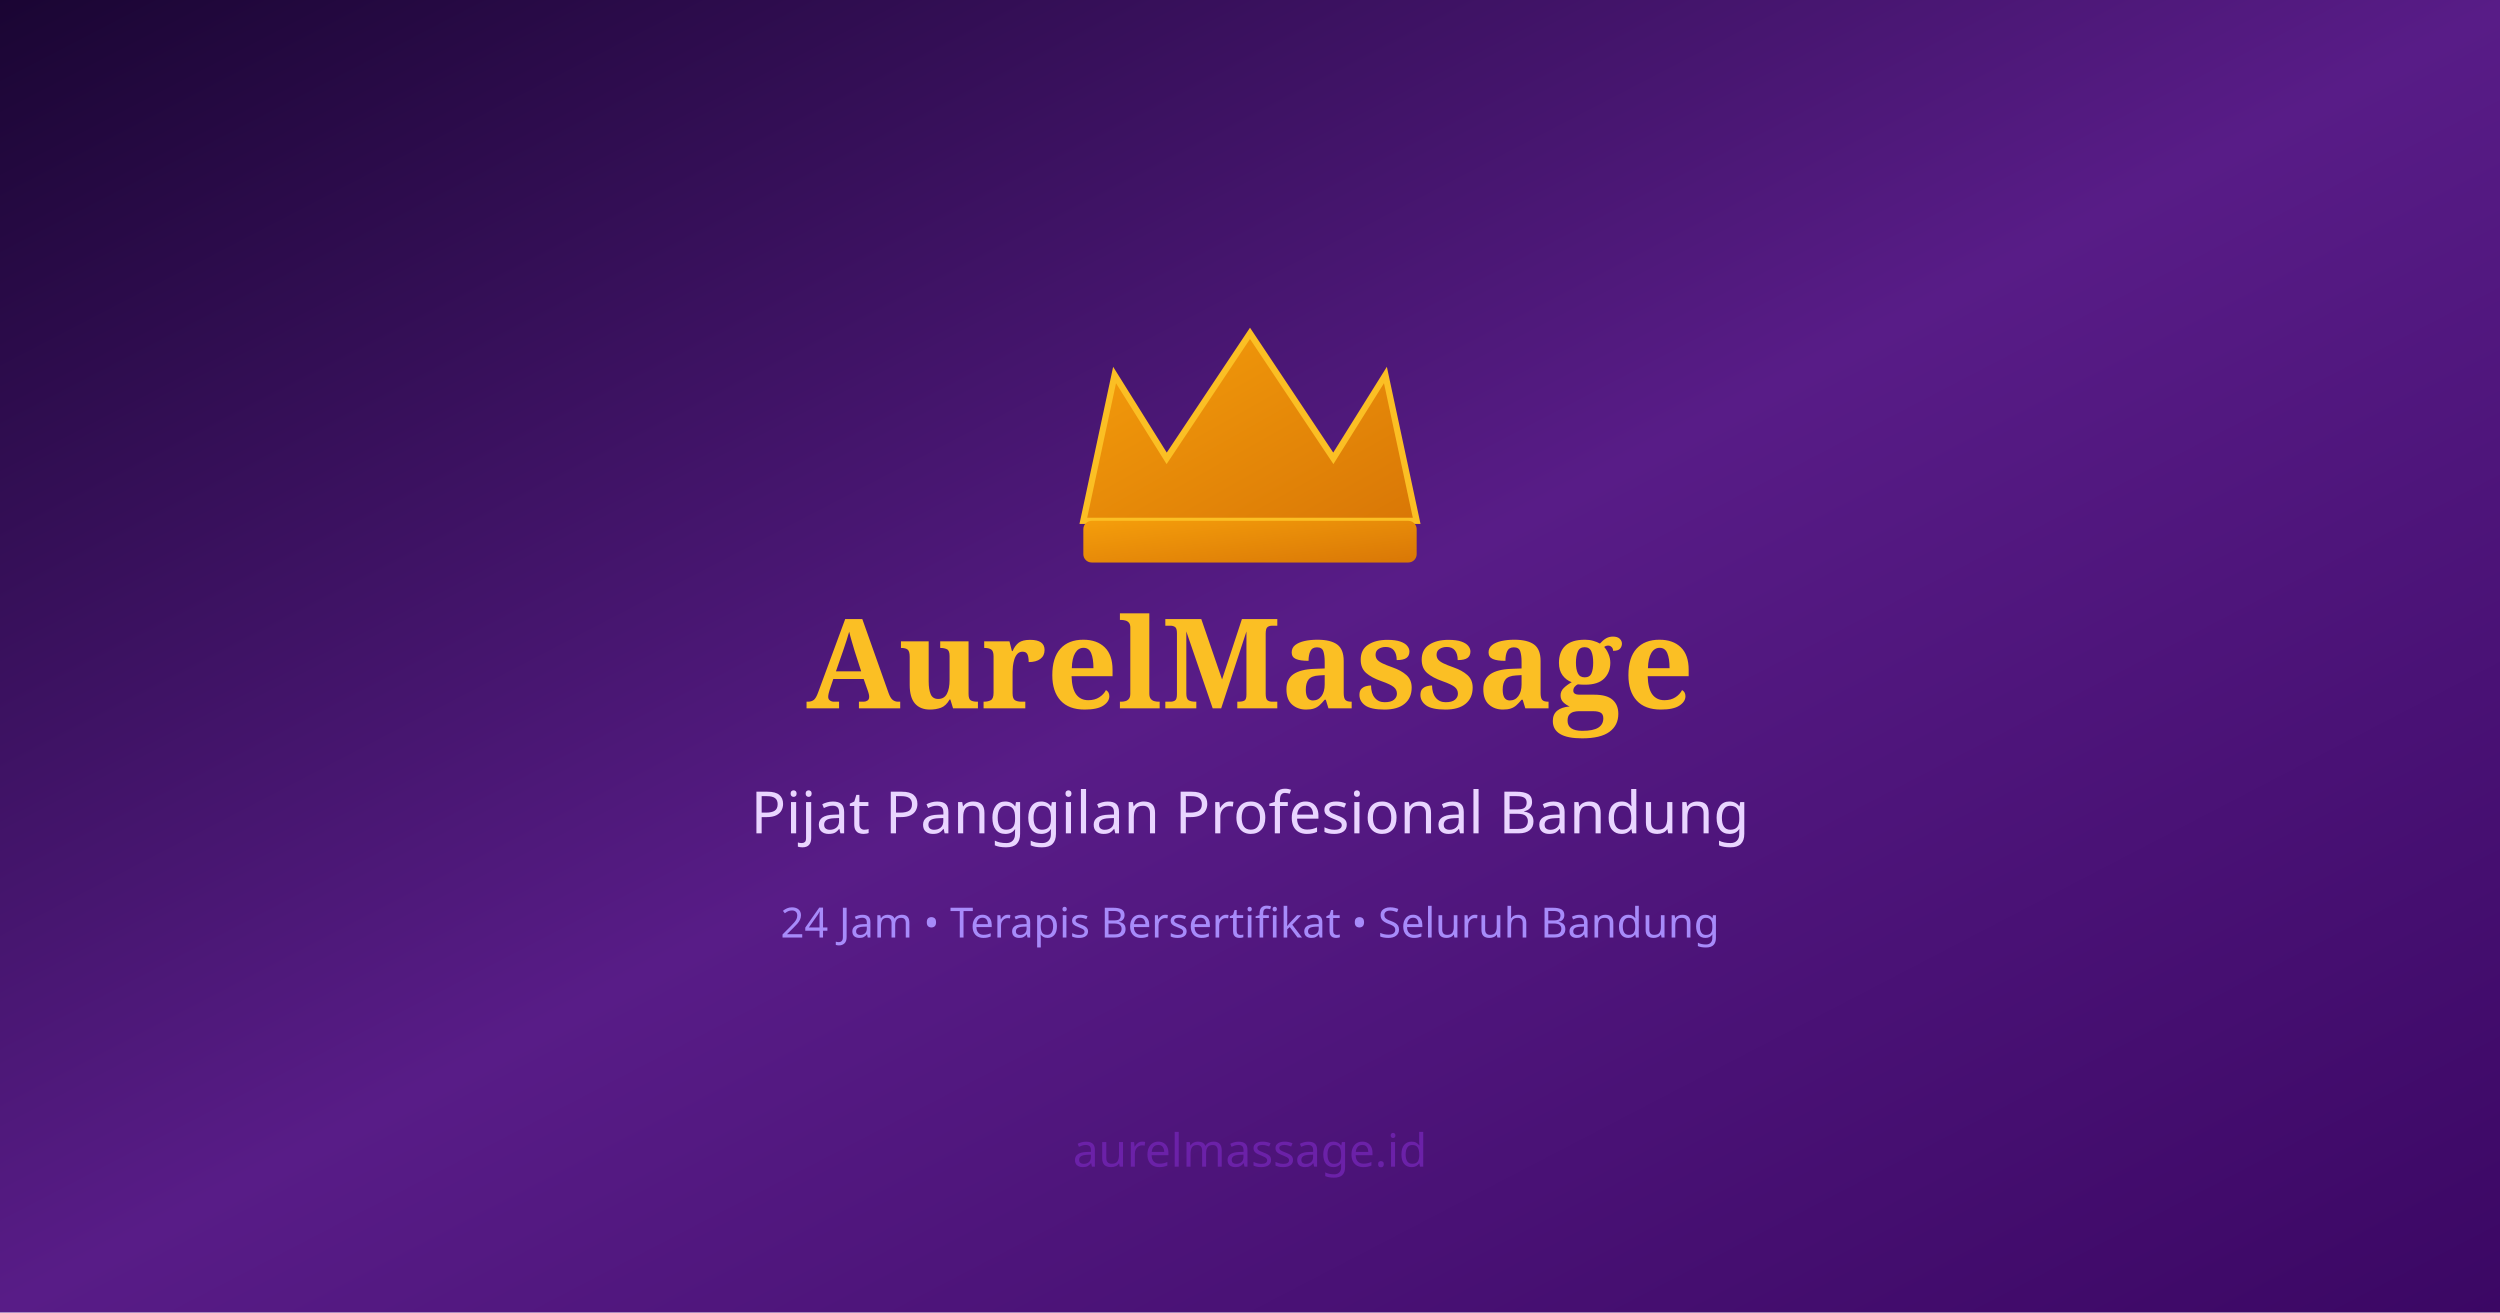
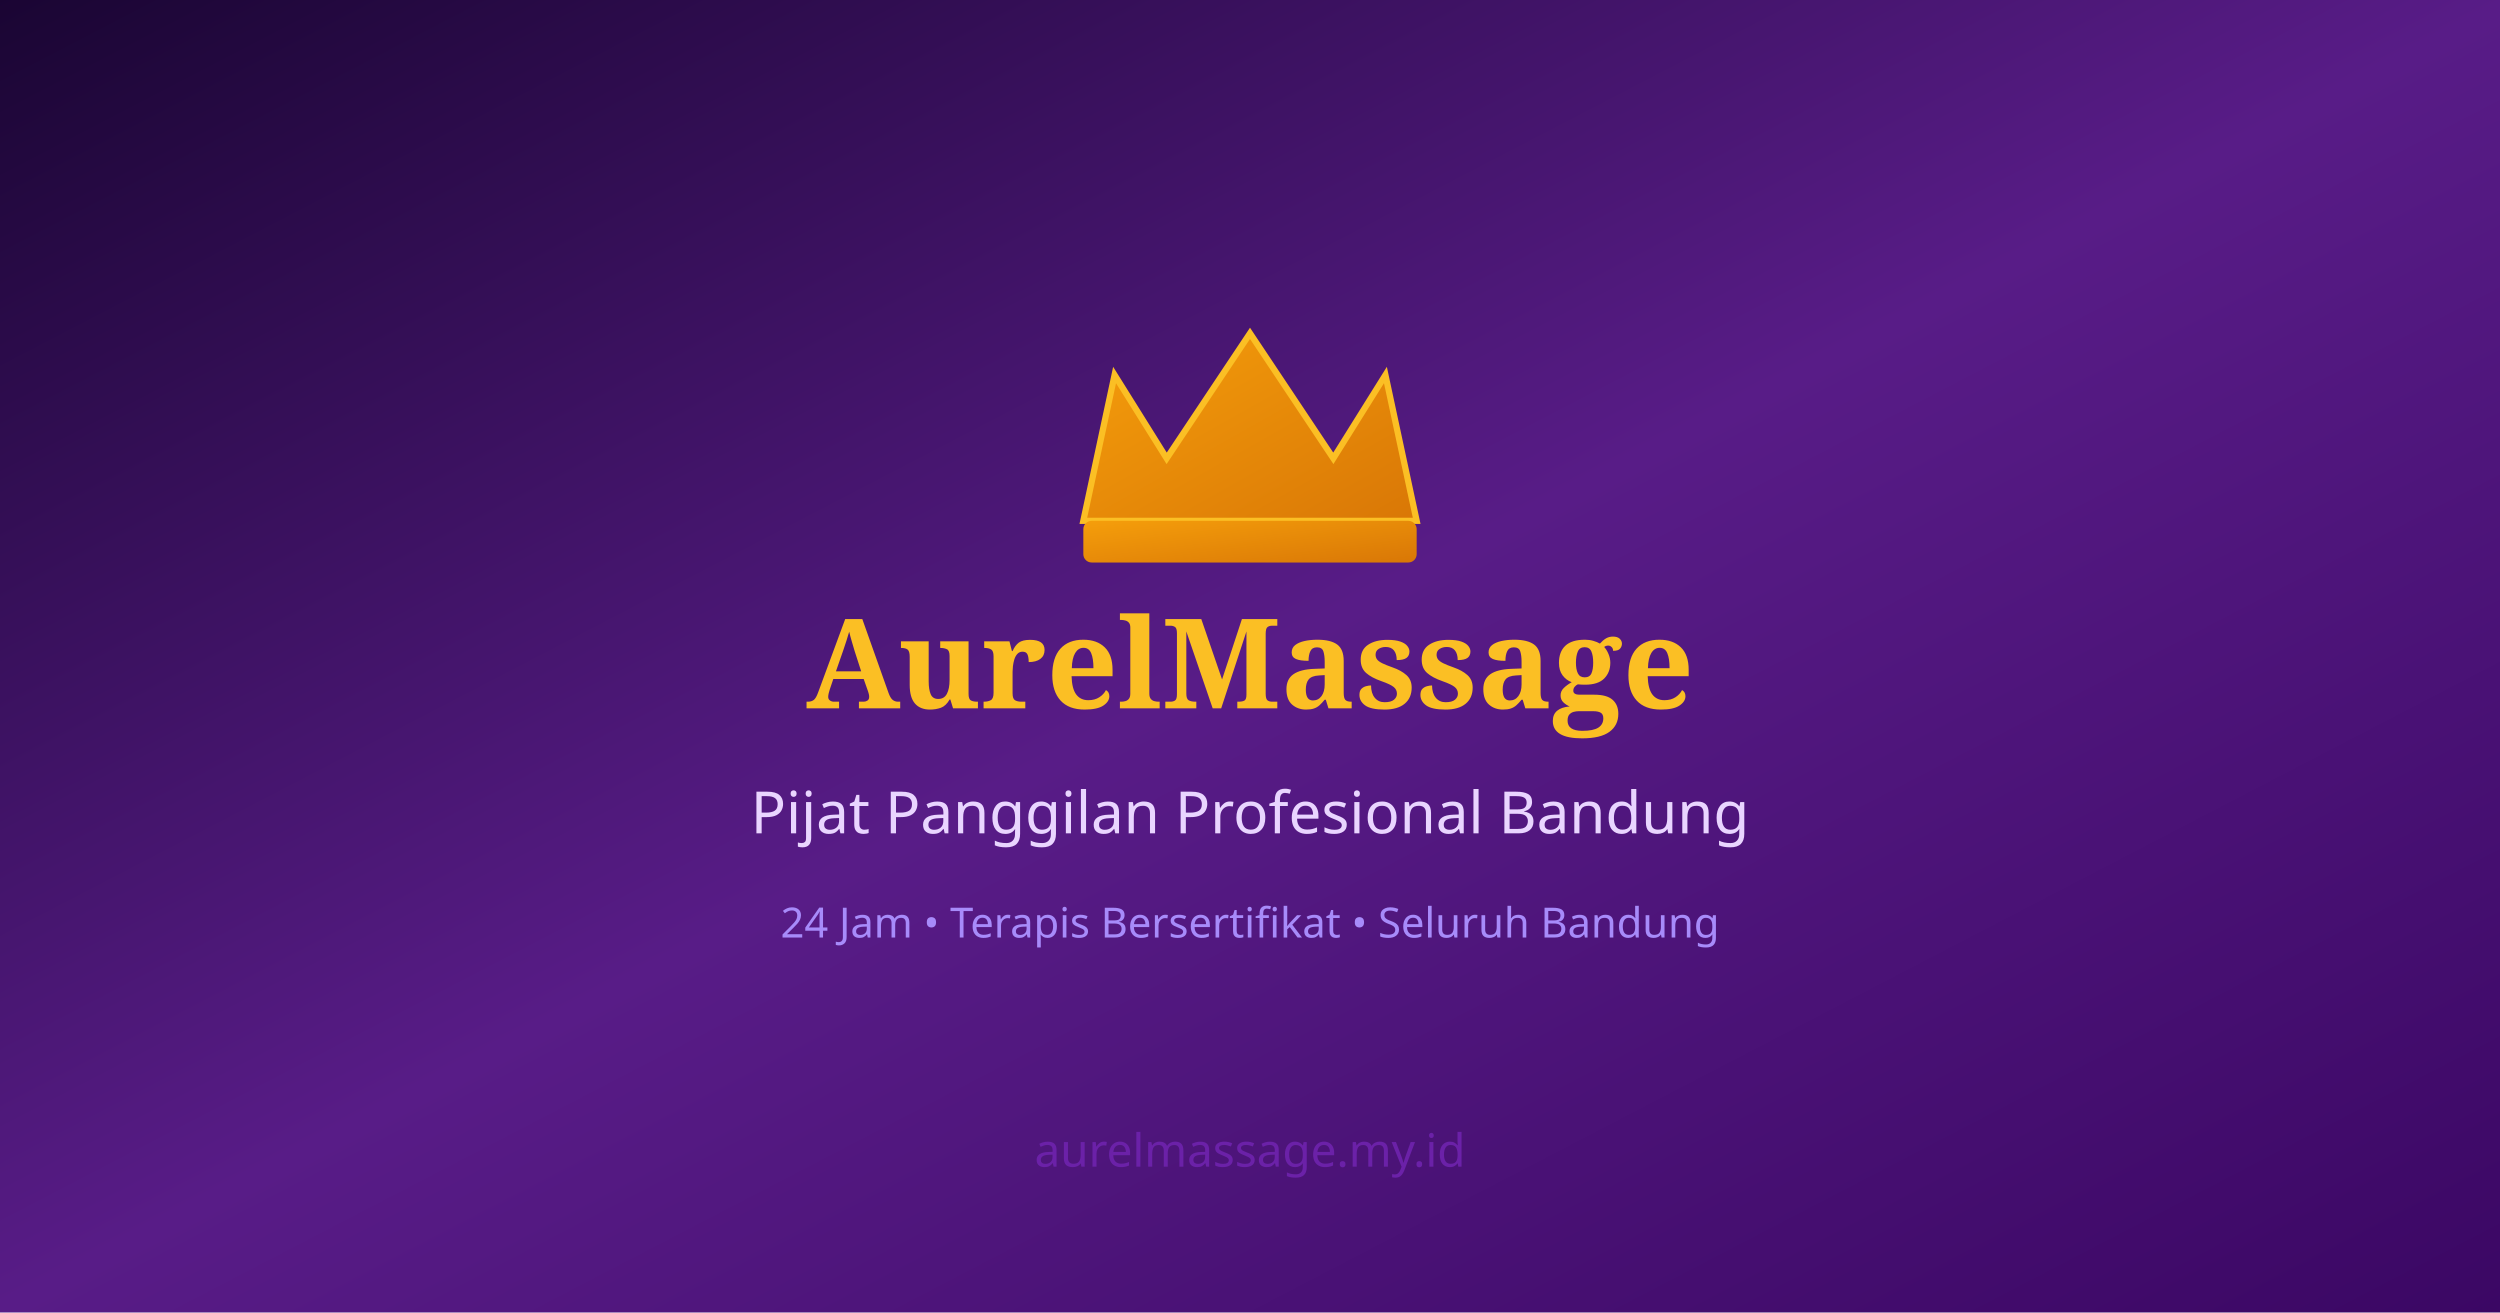
<svg xmlns="http://www.w3.org/2000/svg" viewBox="0 0 1200 630">
  <defs>
    <linearGradient id="ogbg" x1="0%" y1="0%" x2="100%" y2="100%">
      <stop offset="0%" style="stop-color:#1a0533" />
      <stop offset="50%" style="stop-color:#581c87" />
      <stop offset="100%" style="stop-color:#3b0764" />
    </linearGradient>
    <linearGradient id="ogcrown" x1="0%" y1="0%" x2="100%" y2="100%">
      <stop offset="0%" style="stop-color:#f59e0b" />
      <stop offset="100%" style="stop-color:#d97706" />
    </linearGradient>
  </defs>
  <rect width="1200" height="630" fill="url(#ogbg)" />
  <path d="M 520 250 L 535 180 L 560 220 L 600 160 L 640 220 L 665 180 L 680 250 Z" fill="url(#ogcrown)" stroke="#fbbf24" stroke-width="3" />
  <rect x="520" y="250" width="160" height="20" rx="4" fill="url(#ogcrown)" />
  <text x="600" y="340" font-family="serif" font-size="60" font-weight="bold" fill="#fbbf24" text-anchor="middle">AurelMassage</text>
  <text x="600" y="400" font-family="sans-serif" font-size="28" fill="#e9d5ff" text-anchor="middle">Pijat Panggilan Profesional Bandung</text>
  <text x="600" y="450" font-family="sans-serif" font-size="20" fill="#a78bfa" text-anchor="middle">24 Jam • Terapis Bersertifikat • Seluruh Bandung</text>
-   <text x="600" y="560" font-family="sans-serif" font-size="22" fill="#6b21a8" text-anchor="middle">aurelmassage.id</text>
+   <text x="600" y="560" font-family="sans-serif" font-size="22" fill="#6b21a8" text-anchor="middle">aurelmassage.my.id</text>
</svg>
